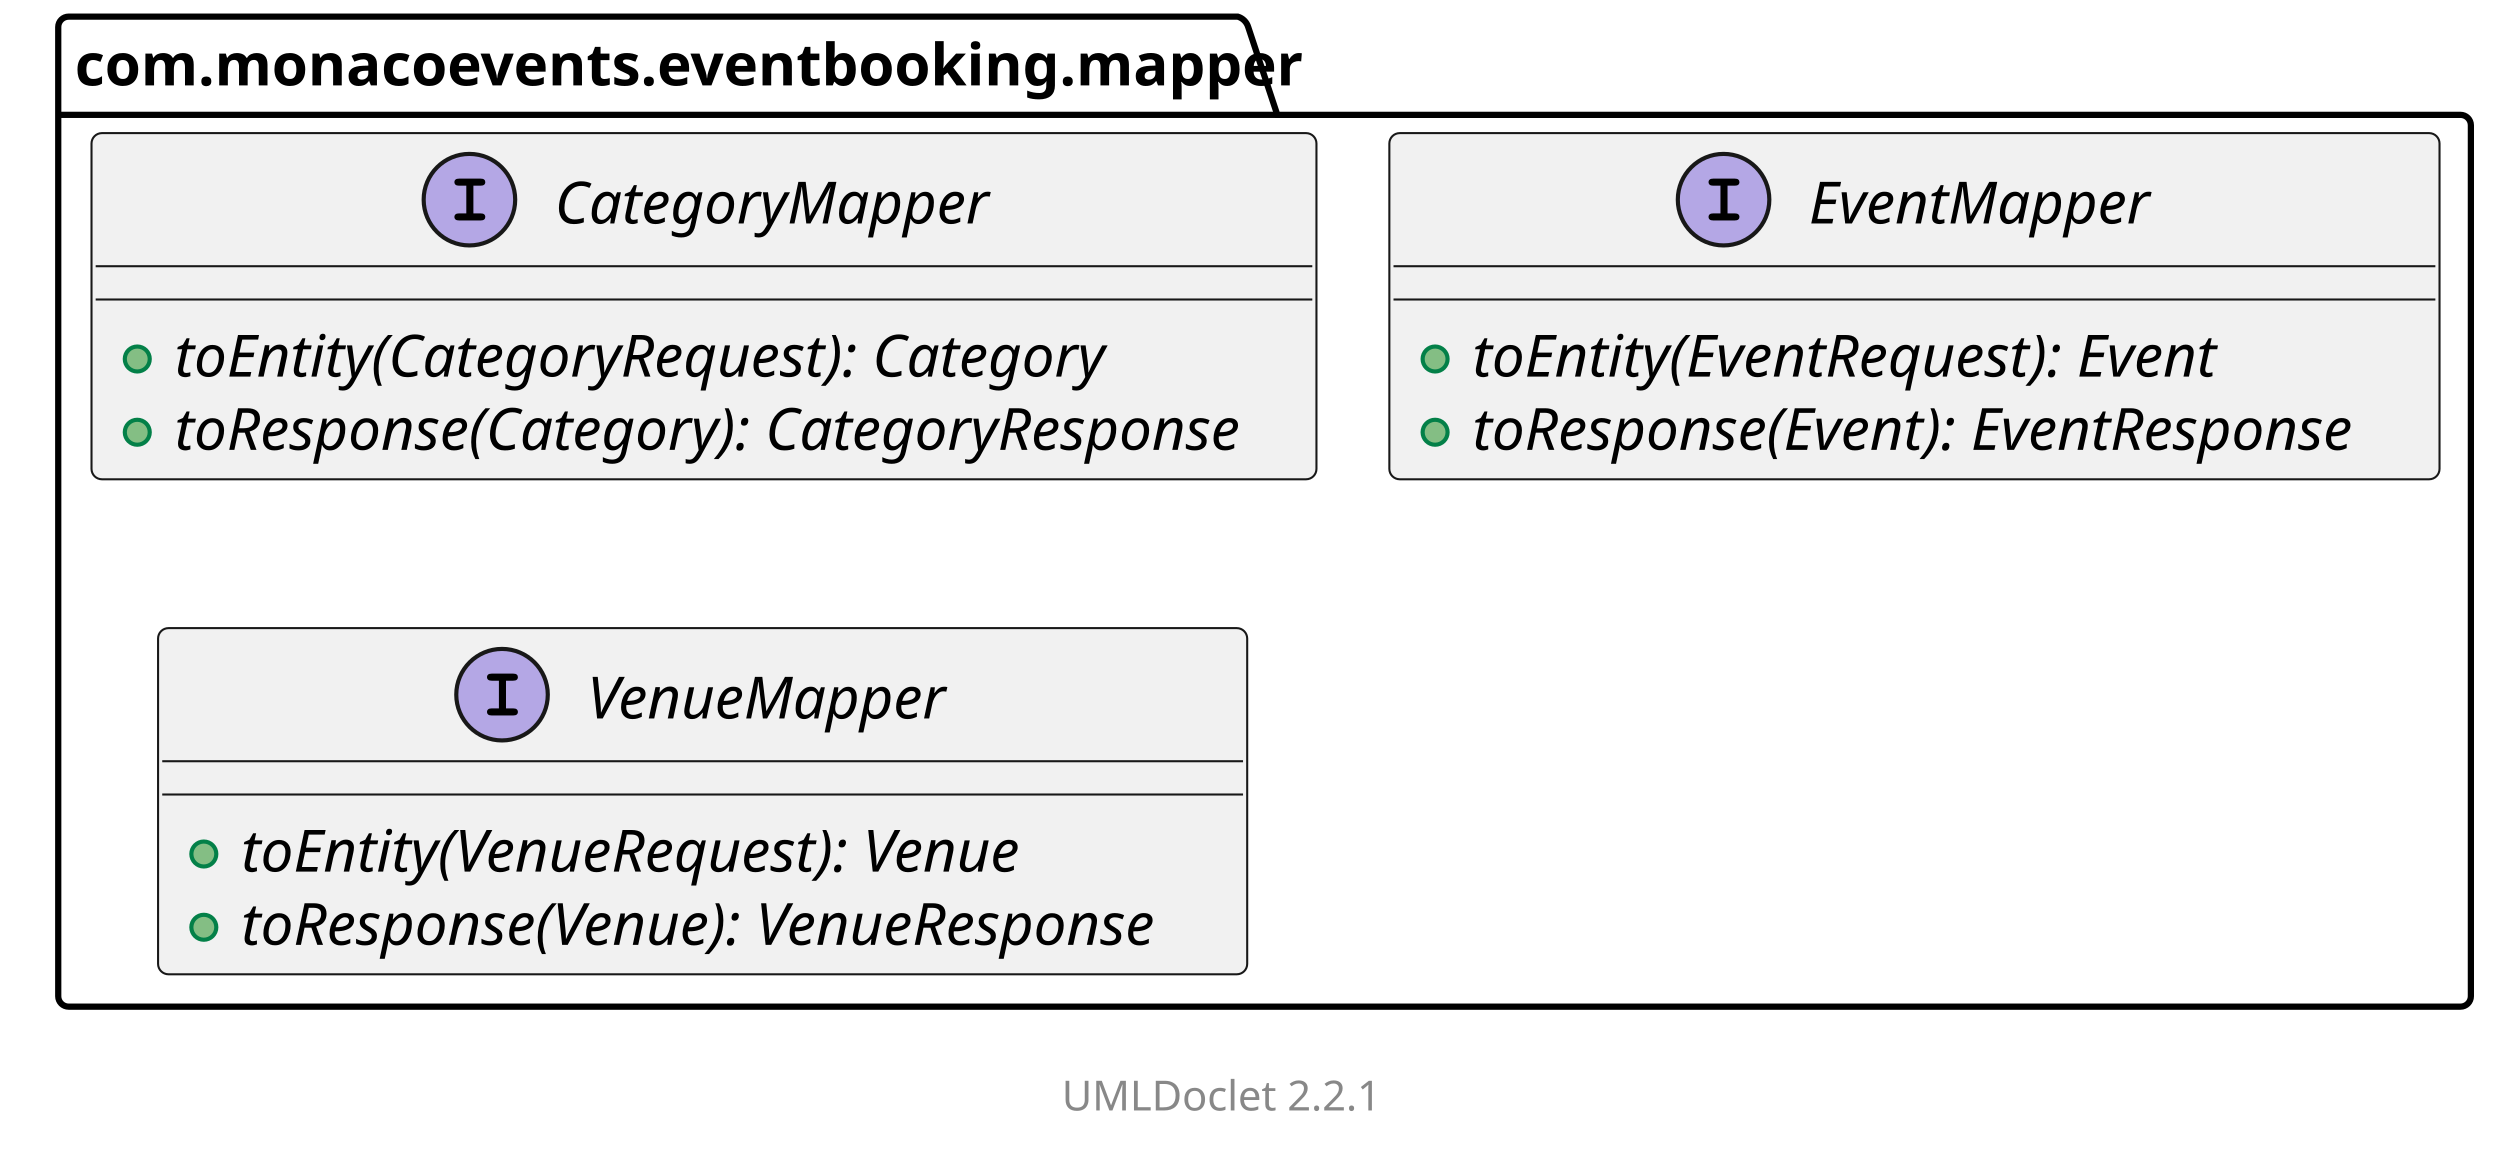
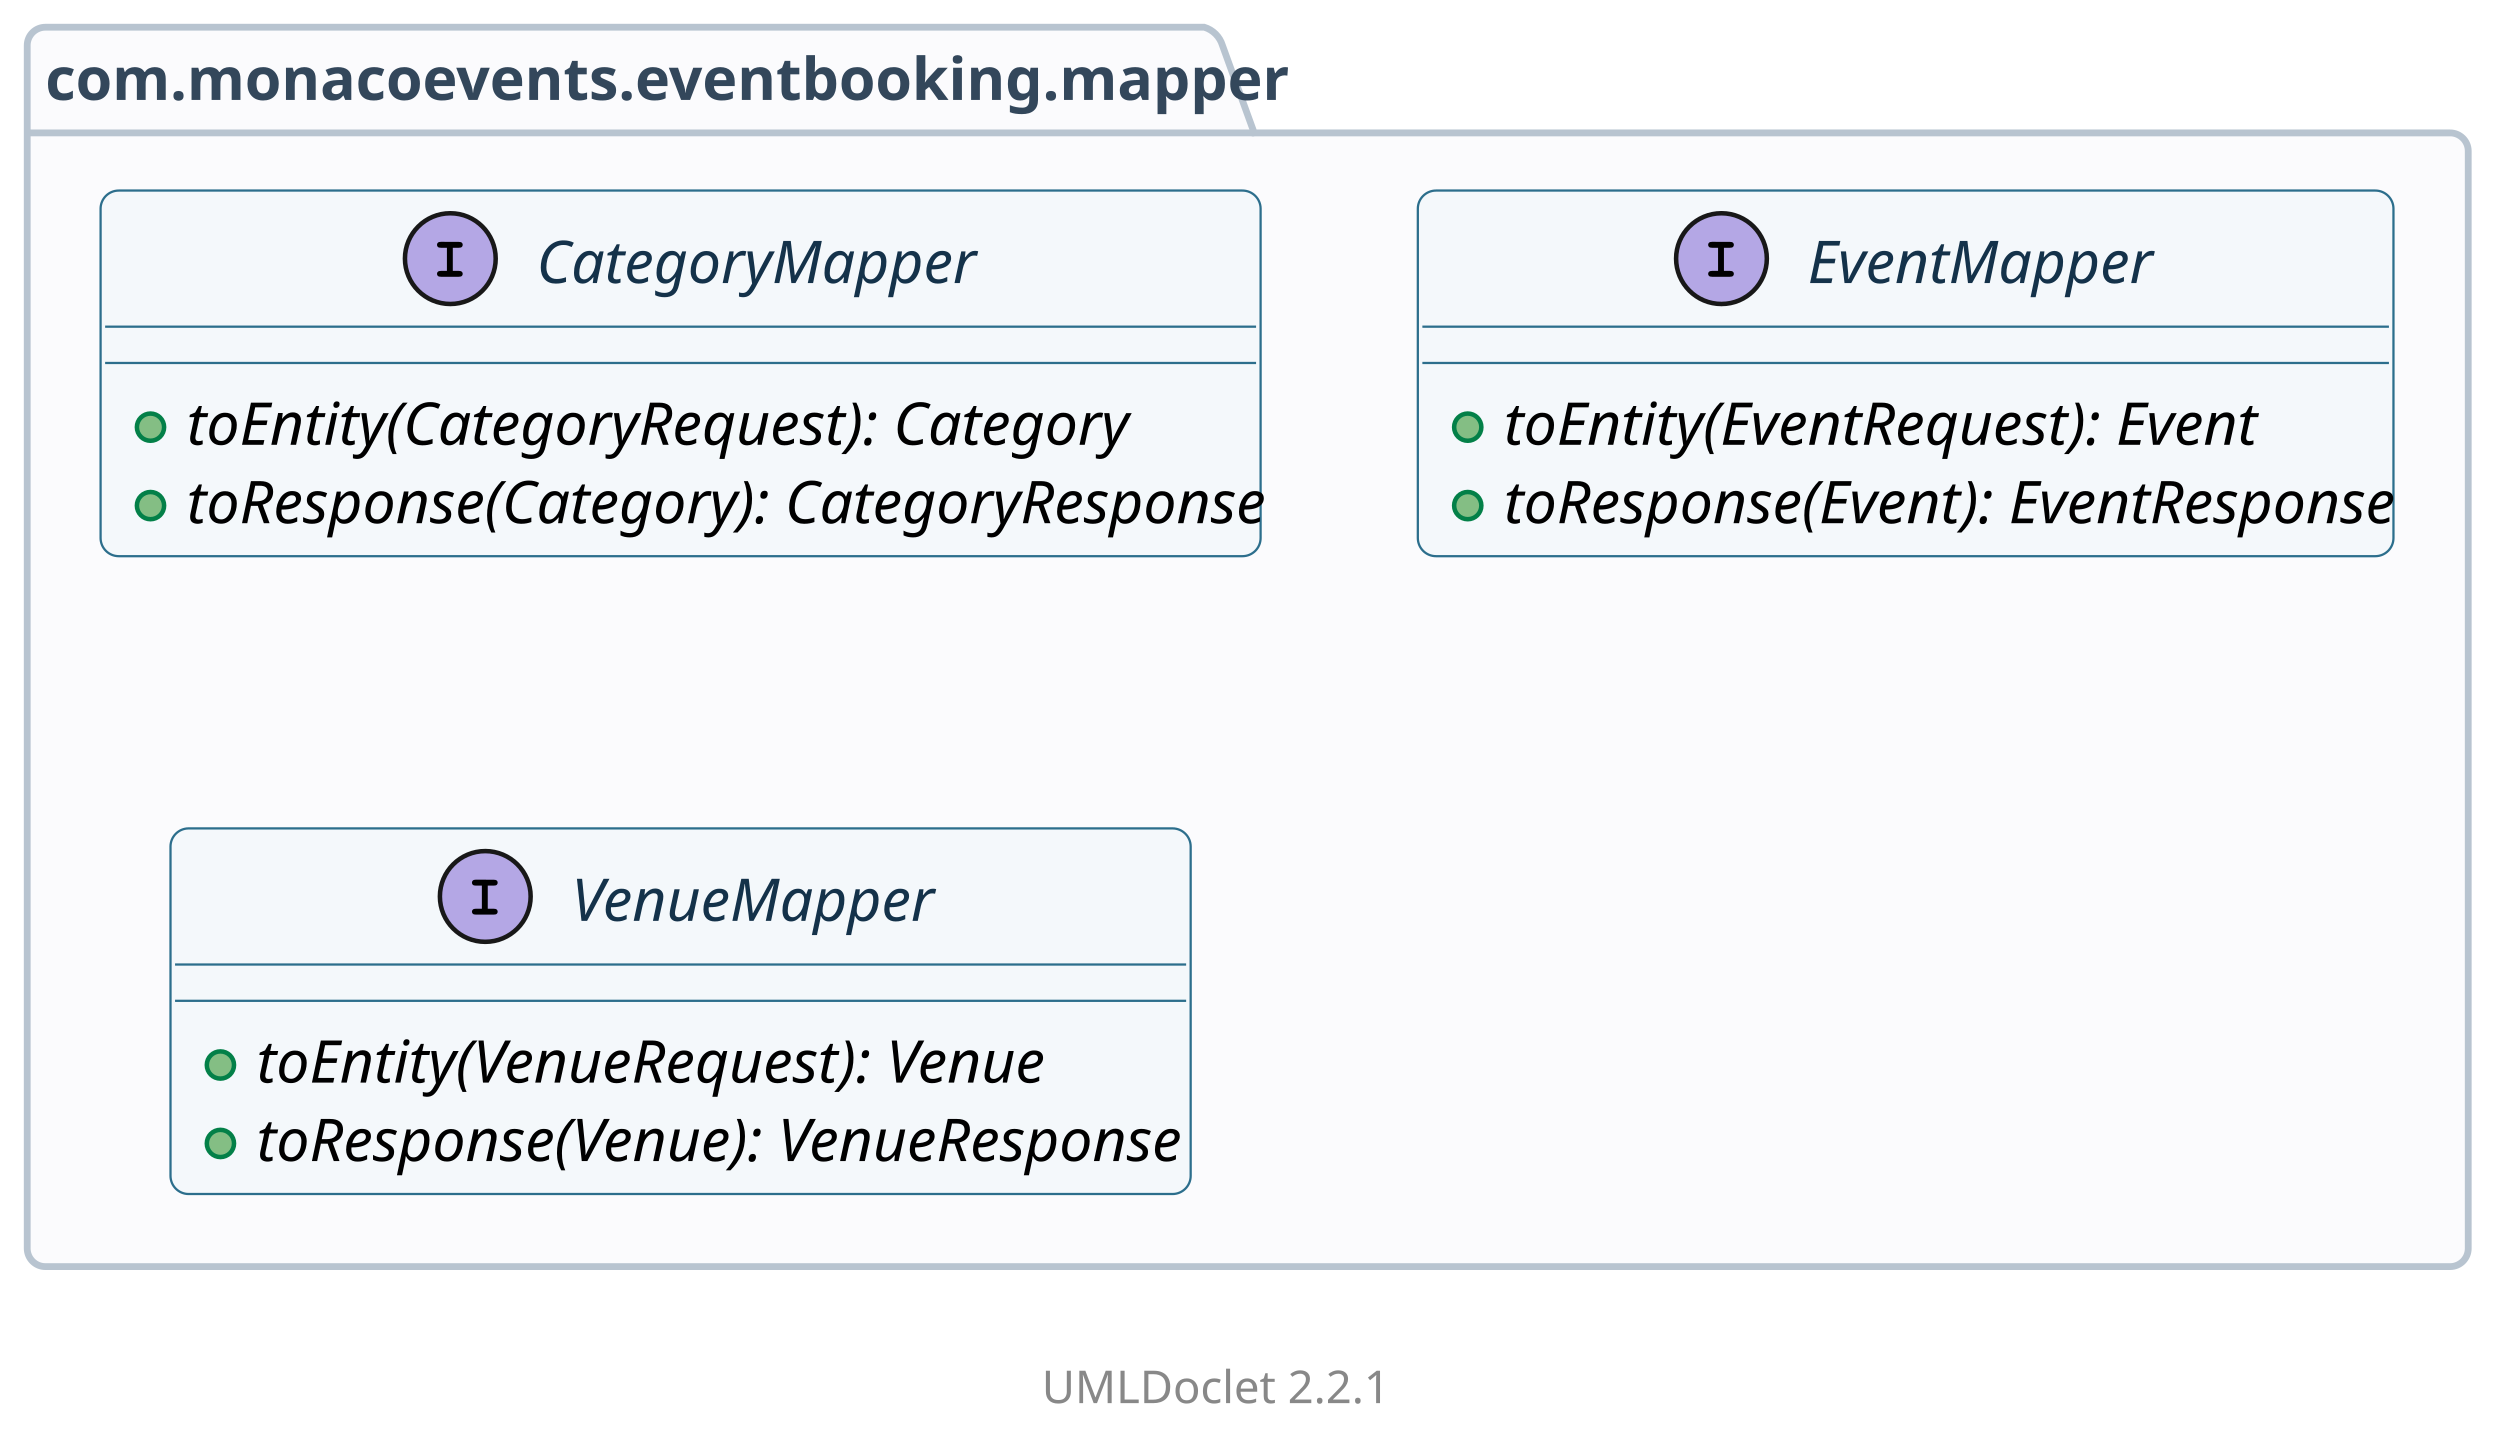
- <svg xmlns="http://www.w3.org/2000/svg" xmlns:xlink="http://www.w3.org/1999/xlink" contentStyleType="text/css" height="277px" preserveAspectRatio="none" style="width:601px;height:277px;background:#FFFFFF;" version="1.1" viewBox="0 0 601 277" width="601px" zoomAndPan="magnify">
+ <svg xmlns="http://www.w3.org/2000/svg" xmlns:xlink="http://www.w3.org/1999/xlink" contentStyleType="text/css" height="100%" preserveAspectRatio="none" style="width:100%;height:100%;background:#FFFFFF;" version="1.1" viewBox="0 0 551 319" width="100%" zoomAndPan="magnify">
  <defs />
  <g>
    <g id="cluster_com.monacoevents.eventbooking.mapper">
-       <path d="M16.5,4 L297.568,4 A3.75,3.75 0 0 1 300.068,6.5 L307.068,27.609 L591.5,27.609 A2.5,2.5 0 0 1 594,30.109 L594,239.5 A2.5,2.5 0 0 1 591.5,242 L16.5,242 A2.5,2.5 0 0 1 14,239.5 L14,6.5 A2.5,2.5 0 0 1 16.5,4 " fill="none" style="stroke:#000000;stroke-width:1.5;" />
-       <line style="stroke:#000000;stroke-width:1.5;" x1="14" x2="307.068" y1="27.609" y2="27.609" />
-       <text fill="#000000" font-family="sans-serif" font-size="14" font-weight="bold" lengthAdjust="spacing" textLength="280.068" x="18" y="20.533">com.monacoevents.eventbooking.mapper</text>
+       <path d="M10,6 L265.423,6 A6,6 0 0 1 269.423,10 L276.423,29.291 L540,29.291 A4,4 0 0 1 544,33.291 L544,275.16 A4,4 0 0 1 540,279.16 L10,279.16 A4,4 0 0 1 6,275.16 L6,10 A4,4 0 0 1 10,6 " fill="#FBFBFD" style="stroke:#B8C4D0;stroke-width:1.5;" />
+       <line style="stroke:#B8C4D0;stroke-width:1.5;" x1="6" x2="276.423" y1="29.291" y2="29.291" />
+       <text fill="#33475B" font-family="Segoe UI" font-size="13" font-weight="bold" lengthAdjust="spacing" textLength="257.423" x="10" y="22.028">com.monacoevents.eventbooking.mapper</text>
    </g>
    <a href="file:/C:/Users/loris/Documents/Programming/Github/event-booking-api/target/reports/apidocs/com/monacoevents/eventbooking/mapper/CategoryMapper.html" target="_top" title="file:/C:/Users/loris/Documents/Programming/Github/event-booking-api/target/reports/apidocs/com/monacoevents/eventbooking/mapper/CategoryMapper.html" xlink:actuate="onRequest" xlink:href="file:/C:/Users/loris/Documents/Programming/Github/event-booking-api/target/reports/apidocs/com/monacoevents/eventbooking/mapper/CategoryMapper.html" xlink:show="new" xlink:title="file:/C:/Users/loris/Documents/Programming/Github/event-booking-api/target/reports/apidocs/com/monacoevents/eventbooking/mapper/CategoryMapper.html" xlink:type="simple">
      <g id="elem_CategoryMapper">
-         <rect codeLine="12" fill="#F1F1F1" height="83.219" id="CategoryMapper" rx="2.5" ry="2.5" style="stroke:#181818;stroke-width:0.5;" width="294.475" x="22" y="32" />
-         <ellipse cx="112.85" cy="48" fill="#B4A7E5" rx="11" ry="11" style="stroke:#181818;stroke-width:1.0;" />
-         <path d="M113.803,44.641 L113.803,51.297 L115.522,51.297 Q116.131,51.297 116.397,51.531 Q116.662,51.766 116.662,52.156 Q116.662,52.531 116.397,52.766 Q116.131,53 115.522,53 L110.381,53 Q109.772,53 109.506,52.766 Q109.24,52.531 109.24,52.141 Q109.24,51.766 109.506,51.531 Q109.772,51.297 110.381,51.297 L112.1,51.297 L112.1,44.641 L110.381,44.641 Q109.772,44.641 109.506,44.406 Q109.24,44.172 109.24,43.781 Q109.24,43.406 109.506,43.172 Q109.772,42.938 110.381,42.938 L115.522,42.938 Q116.131,42.938 116.397,43.172 Q116.662,43.406 116.662,43.781 Q116.662,44.172 116.397,44.406 Q116.131,44.641 115.522,44.641 L113.803,44.641 Z " fill="#000000" />
-         <text fill="#000000" font-family="sans-serif" font-size="14" font-style="italic" lengthAdjust="spacing" textLength="104.275" x="133.35" y="53.728">CategoryMapper</text>
-         <line style="stroke:#181818;stroke-width:0.5;" x1="23" x2="315.475" y1="64" y2="64" />
-         <line style="stroke:#181818;stroke-width:0.5;" x1="23" x2="315.475" y1="72" y2="72" />
-         <ellipse cx="33" cy="86.305" fill="#84BE84" rx="3" ry="3" style="stroke:#038048;stroke-width:1.0;" />
-         <text fill="#000000" font-family="sans-serif" font-size="14" font-style="italic" lengthAdjust="spacing" textLength="229.551" x="42" y="90.533">toEntity(CategoryRequest): Category</text>
-         <ellipse cx="33" cy="103.914" fill="#84BE84" rx="3" ry="3" style="stroke:#038048;stroke-width:1.0;" />
-         <text fill="#000000" font-family="sans-serif" font-size="14" font-style="italic" lengthAdjust="spacing" textLength="268.475" x="42" y="108.143">toResponse(Category): CategoryResponse</text>
+         <rect codeLine="25" fill="#F4F8FB" height="80.582" id="CategoryMapper" rx="4" ry="4" style="stroke:#2C6E8C;stroke-width:0.5;" width="255.667" x="22.17" y="42" />
+         <ellipse cx="99.25" cy="57" fill="#B4A7E5" rx="10" ry="10" style="stroke:#181818;stroke-width:1.0;" />
+         <path d="M99.797,54.609 L99.797,59.703 L101.109,59.703 Q101.578,59.703 101.781,59.891 Q101.984,60.062 101.984,60.359 Q101.984,60.641 101.781,60.828 Q101.578,61 101.109,61 L97.188,61 Q96.719,61 96.516,60.828 Q96.313,60.641 96.313,60.344 Q96.313,60.062 96.516,59.891 Q96.719,59.703 97.188,59.703 L98.5,59.703 L98.5,54.609 L97.188,54.609 Q96.719,54.609 96.516,54.438 Q96.313,54.25 96.313,53.953 Q96.313,53.656 96.516,53.484 Q96.719,53.297 97.188,53.297 L101.109,53.312 Q101.578,53.312 101.781,53.484 Q101.984,53.656 101.984,53.953 Q101.984,54.25 101.781,54.438 Q101.578,54.609 101.109,54.609 L99.797,54.609 Z " fill="#000000" />
+         <text fill="#14324A" font-family="Segoe UI" font-size="13" font-style="italic" lengthAdjust="spacing" textLength="93.507" x="118.25" y="62.383">CategoryMapper</text>
+         <line style="stroke:#2C6E8C;stroke-width:0.5;" x1="23.17" x2="276.837" y1="72" y2="72" />
+         <line style="stroke:#2C6E8C;stroke-width:0.5;" x1="23.17" x2="276.837" y1="80" y2="80" />
+         <ellipse cx="33.17" cy="94.145" fill="#84BE84" rx="3" ry="3" style="stroke:#038048;stroke-width:1.0;" />
+         <text fill="#000000" font-family="Segoe UI" font-size="13" font-style="italic" lengthAdjust="spacing" textLength="202.776" x="41.17" y="98.028">toEntity(CategoryRequest): Category</text>
+         <ellipse cx="33.17" cy="111.436" fill="#84BE84" rx="3" ry="3" style="stroke:#038048;stroke-width:1.0;" />
+         <text fill="#000000" font-family="Segoe UI" font-size="13" font-style="italic" lengthAdjust="spacing" textLength="230.667" x="41.17" y="115.319">toResponse(Category): CategoryResponse</text>
      </g>
    </a>
    <a href="file:/C:/Users/loris/Documents/Programming/Github/event-booking-api/target/reports/apidocs/com/monacoevents/eventbooking/mapper/EventMapper.html" target="_top" title="file:/C:/Users/loris/Documents/Programming/Github/event-booking-api/target/reports/apidocs/com/monacoevents/eventbooking/mapper/EventMapper.html" xlink:actuate="onRequest" xlink:href="file:/C:/Users/loris/Documents/Programming/Github/event-booking-api/target/reports/apidocs/com/monacoevents/eventbooking/mapper/EventMapper.html" xlink:show="new" xlink:title="file:/C:/Users/loris/Documents/Programming/Github/event-booking-api/target/reports/apidocs/com/monacoevents/eventbooking/mapper/EventMapper.html" xlink:type="simple">
      <g id="elem_EventMapper">
-         <rect codeLine="17" fill="#F1F1F1" height="83.219" id="EventMapper" rx="2.5" ry="2.5" style="stroke:#181818;stroke-width:0.5;" width="252.461" x="334" y="32" />
-         <ellipse cx="414.346" cy="48" fill="#B4A7E5" rx="11" ry="11" style="stroke:#181818;stroke-width:1.0;" />
-         <path d="M415.299,44.641 L415.299,51.297 L417.018,51.297 Q417.627,51.297 417.893,51.531 Q418.159,51.766 418.159,52.156 Q418.159,52.531 417.893,52.766 Q417.627,53 417.018,53 L411.877,53 Q411.268,53 411.002,52.766 Q410.737,52.531 410.737,52.141 Q410.737,51.766 411.002,51.531 Q411.268,51.297 411.877,51.297 L413.596,51.297 L413.596,44.641 L411.877,44.641 Q411.268,44.641 411.002,44.406 Q410.737,44.172 410.737,43.781 Q410.737,43.406 411.002,43.172 Q411.268,42.938 411.877,42.938 L417.018,42.938 Q417.627,42.938 417.893,43.172 Q418.159,43.406 418.159,43.781 Q418.159,44.172 417.893,44.406 Q417.627,44.641 417.018,44.641 L415.299,44.641 Z " fill="#000000" />
-         <text fill="#000000" font-family="sans-serif" font-size="14" font-style="italic" lengthAdjust="spacing" textLength="83.269" x="434.846" y="53.728">EventMapper</text>
-         <line style="stroke:#181818;stroke-width:0.5;" x1="335" x2="585.461" y1="64" y2="64" />
-         <line style="stroke:#181818;stroke-width:0.5;" x1="335" x2="585.461" y1="72" y2="72" />
-         <ellipse cx="345" cy="86.305" fill="#84BE84" rx="3" ry="3" style="stroke:#038048;stroke-width:1.0;" />
-         <text fill="#000000" font-family="sans-serif" font-size="14" font-style="italic" lengthAdjust="spacing" textLength="187.537" x="354" y="90.533">toEntity(EventRequest): Event</text>
-         <ellipse cx="345" cy="103.914" fill="#84BE84" rx="3" ry="3" style="stroke:#038048;stroke-width:1.0;" />
-         <text fill="#000000" font-family="sans-serif" font-size="14" font-style="italic" lengthAdjust="spacing" textLength="226.461" x="354" y="108.143">toResponse(Event): EventResponse</text>
+         <rect codeLine="30" fill="#F4F8FB" height="80.582" id="EventMapper" rx="4" ry="4" style="stroke:#2C6E8C;stroke-width:0.5;" width="215.03" x="312.49" y="42" />
+         <ellipse cx="379.411" cy="57" fill="#B4A7E5" rx="10" ry="10" style="stroke:#181818;stroke-width:1.0;" />
+         <path d="M379.957,54.609 L379.957,59.703 L381.27,59.703 Q381.739,59.703 381.942,59.891 Q382.145,60.062 382.145,60.359 Q382.145,60.641 381.942,60.828 Q381.739,61 381.27,61 L377.348,61 Q376.879,61 376.676,60.828 Q376.473,60.641 376.473,60.344 Q376.473,60.062 376.676,59.891 Q376.879,59.703 377.348,59.703 L378.661,59.703 L378.661,54.609 L377.348,54.609 Q376.879,54.609 376.676,54.438 Q376.473,54.25 376.473,53.953 Q376.473,53.656 376.676,53.484 Q376.879,53.297 377.348,53.297 L381.27,53.312 Q381.739,53.312 381.942,53.484 Q382.145,53.656 382.145,53.953 Q382.145,54.25 381.942,54.438 Q381.739,54.609 381.27,54.609 L379.957,54.609 Z " fill="#000000" />
+         <text fill="#14324A" font-family="Segoe UI" font-size="13" font-style="italic" lengthAdjust="spacing" textLength="73.189" x="398.411" y="62.383">EventMapper</text>
+         <line style="stroke:#2C6E8C;stroke-width:0.5;" x1="313.49" x2="526.52" y1="72" y2="72" />
+         <line style="stroke:#2C6E8C;stroke-width:0.5;" x1="313.49" x2="526.52" y1="80" y2="80" />
+         <ellipse cx="323.49" cy="94.145" fill="#84BE84" rx="3" ry="3" style="stroke:#038048;stroke-width:1.0;" />
+         <text fill="#000000" font-family="Segoe UI" font-size="13" font-style="italic" lengthAdjust="spacing" textLength="162.138" x="331.49" y="98.028">toEntity(EventRequest): Event</text>
+         <ellipse cx="323.49" cy="111.436" fill="#84BE84" rx="3" ry="3" style="stroke:#038048;stroke-width:1.0;" />
+         <text fill="#000000" font-family="Segoe UI" font-size="13" font-style="italic" lengthAdjust="spacing" textLength="190.03" x="331.49" y="115.319">toResponse(Event): EventResponse</text>
      </g>
    </a>
    <a href="file:/C:/Users/loris/Documents/Programming/Github/event-booking-api/target/reports/apidocs/com/monacoevents/eventbooking/mapper/VenueMapper.html" target="_top" title="file:/C:/Users/loris/Documents/Programming/Github/event-booking-api/target/reports/apidocs/com/monacoevents/eventbooking/mapper/VenueMapper.html" xlink:actuate="onRequest" xlink:href="file:/C:/Users/loris/Documents/Programming/Github/event-booking-api/target/reports/apidocs/com/monacoevents/eventbooking/mapper/VenueMapper.html" xlink:show="new" xlink:title="file:/C:/Users/loris/Documents/Programming/Github/event-booking-api/target/reports/apidocs/com/monacoevents/eventbooking/mapper/VenueMapper.html" xlink:type="simple">
      <g id="elem_VenueMapper">
-         <rect codeLine="22" fill="#F1F1F1" height="83.219" id="VenueMapper" rx="2.5" ry="2.5" style="stroke:#181818;stroke-width:0.5;" width="261.826" x="38" y="151" />
-         <ellipse cx="120.688" cy="167" fill="#B4A7E5" rx="11" ry="11" style="stroke:#181818;stroke-width:1.0;" />
-         <path d="M121.641,163.641 L121.641,170.297 L123.359,170.297 Q123.969,170.297 124.234,170.531 Q124.5,170.766 124.5,171.156 Q124.5,171.531 124.234,171.766 Q123.969,172 123.359,172 L118.219,172 Q117.609,172 117.344,171.766 Q117.078,171.531 117.078,171.141 Q117.078,170.766 117.344,170.531 Q117.609,170.297 118.219,170.297 L119.938,170.297 L119.938,163.641 L118.219,163.641 Q117.609,163.641 117.344,163.406 Q117.078,163.172 117.078,162.781 Q117.078,162.406 117.344,162.172 Q117.609,161.938 118.219,161.938 L123.359,161.938 Q123.969,161.938 124.234,162.172 Q124.5,162.406 124.5,162.781 Q124.5,163.172 124.234,163.406 Q123.969,163.641 123.359,163.641 L121.641,163.641 Z " fill="#000000" />
-         <text fill="#000000" font-family="sans-serif" font-size="14" font-style="italic" lengthAdjust="spacing" textLength="87.951" x="141.188" y="172.728">VenueMapper</text>
-         <line style="stroke:#181818;stroke-width:0.5;" x1="39" x2="298.826" y1="183" y2="183" />
-         <line style="stroke:#181818;stroke-width:0.5;" x1="39" x2="298.826" y1="191" y2="191" />
-         <ellipse cx="49" cy="205.305" fill="#84BE84" rx="3" ry="3" style="stroke:#038048;stroke-width:1.0;" />
-         <text fill="#000000" font-family="sans-serif" font-size="14" font-style="italic" lengthAdjust="spacing" textLength="196.902" x="58" y="209.533">toEntity(VenueRequest): Venue</text>
-         <ellipse cx="49" cy="222.914" fill="#84BE84" rx="3" ry="3" style="stroke:#038048;stroke-width:1.0;" />
-         <text fill="#000000" font-family="sans-serif" font-size="14" font-style="italic" lengthAdjust="spacing" textLength="235.826" x="58" y="227.143">toResponse(Venue): VenueResponse</text>
+         <rect codeLine="35" fill="#F4F8FB" height="80.582" id="VenueMapper" rx="4" ry="4" style="stroke:#2C6E8C;stroke-width:0.5;" width="224.843" x="37.58" y="182.58" />
+         <ellipse cx="106.954" cy="197.58" fill="#B4A7E5" rx="10" ry="10" style="stroke:#181818;stroke-width:1.0;" />
+         <path d="M107.501,195.189 L107.501,200.283 L108.813,200.283 Q109.282,200.283 109.485,200.471 Q109.688,200.643 109.688,200.939 Q109.688,201.221 109.485,201.408 Q109.282,201.58 108.813,201.58 L104.891,201.58 Q104.423,201.58 104.22,201.408 Q104.016,201.221 104.016,200.924 Q104.016,200.643 104.22,200.471 Q104.423,200.283 104.891,200.283 L106.204,200.283 L106.204,195.189 L104.891,195.189 Q104.423,195.189 104.22,195.018 Q104.016,194.83 104.016,194.533 Q104.016,194.236 104.22,194.064 Q104.423,193.877 104.891,193.877 L108.813,193.893 Q109.282,193.893 109.485,194.064 Q109.688,194.236 109.688,194.533 Q109.688,194.83 109.485,195.018 Q109.282,195.189 108.813,195.189 L107.501,195.189 Z " fill="#000000" />
+         <text fill="#14324A" font-family="Segoe UI" font-size="13" font-style="italic" lengthAdjust="spacing" textLength="78.095" x="125.954" y="202.963">VenueMapper</text>
+         <line style="stroke:#2C6E8C;stroke-width:0.5;" x1="38.58" x2="261.423" y1="212.58" y2="212.58" />
+         <line style="stroke:#2C6E8C;stroke-width:0.5;" x1="38.58" x2="261.423" y1="220.58" y2="220.58" />
+         <ellipse cx="48.58" cy="234.726" fill="#84BE84" rx="3" ry="3" style="stroke:#038048;stroke-width:1.0;" />
+         <text fill="#000000" font-family="Segoe UI" font-size="13" font-style="italic" lengthAdjust="spacing" textLength="171.952" x="56.58" y="238.608">toEntity(VenueRequest): Venue</text>
+         <ellipse cx="48.58" cy="252.017" fill="#84BE84" rx="3" ry="3" style="stroke:#038048;stroke-width:1.0;" />
+         <text fill="#000000" font-family="Segoe UI" font-size="13" font-style="italic" lengthAdjust="spacing" textLength="199.843" x="56.58" y="255.899">toResponse(Venue): VenueResponse</text>
      </g>
    </a>
-     <text fill="#888888" font-family="sans-serif" font-size="10" lengthAdjust="spacing" textLength="2.778" x="291.111" y="254.381"> </text>
+     <text fill="#888888" font-family="Segoe UI" font-size="10" lengthAdjust="spacing" textLength="2.759" x="267.121" y="295.951"> </text>
    <a href="https://github.com/talsma-ict/umldoclet" target="_top" title="https://github.com/talsma-ict/umldoclet" xlink:actuate="onRequest" xlink:href="https://github.com/talsma-ict/umldoclet" xlink:show="new" xlink:title="https://github.com/talsma-ict/umldoclet" xlink:type="simple">
-       <text fill="#888888" font-family="sans-serif" font-size="10" lengthAdjust="spacing" textLength="74.478" x="255.261" y="266.959">UMLDoclet 2.2.1</text>
+       <text fill="#888888" font-family="Segoe UI" font-size="10" lengthAdjust="spacing" textLength="77.778" x="229.611" y="309.252">UMLDoclet 2.2.1</text>
    </a>
  </g>
</svg>
